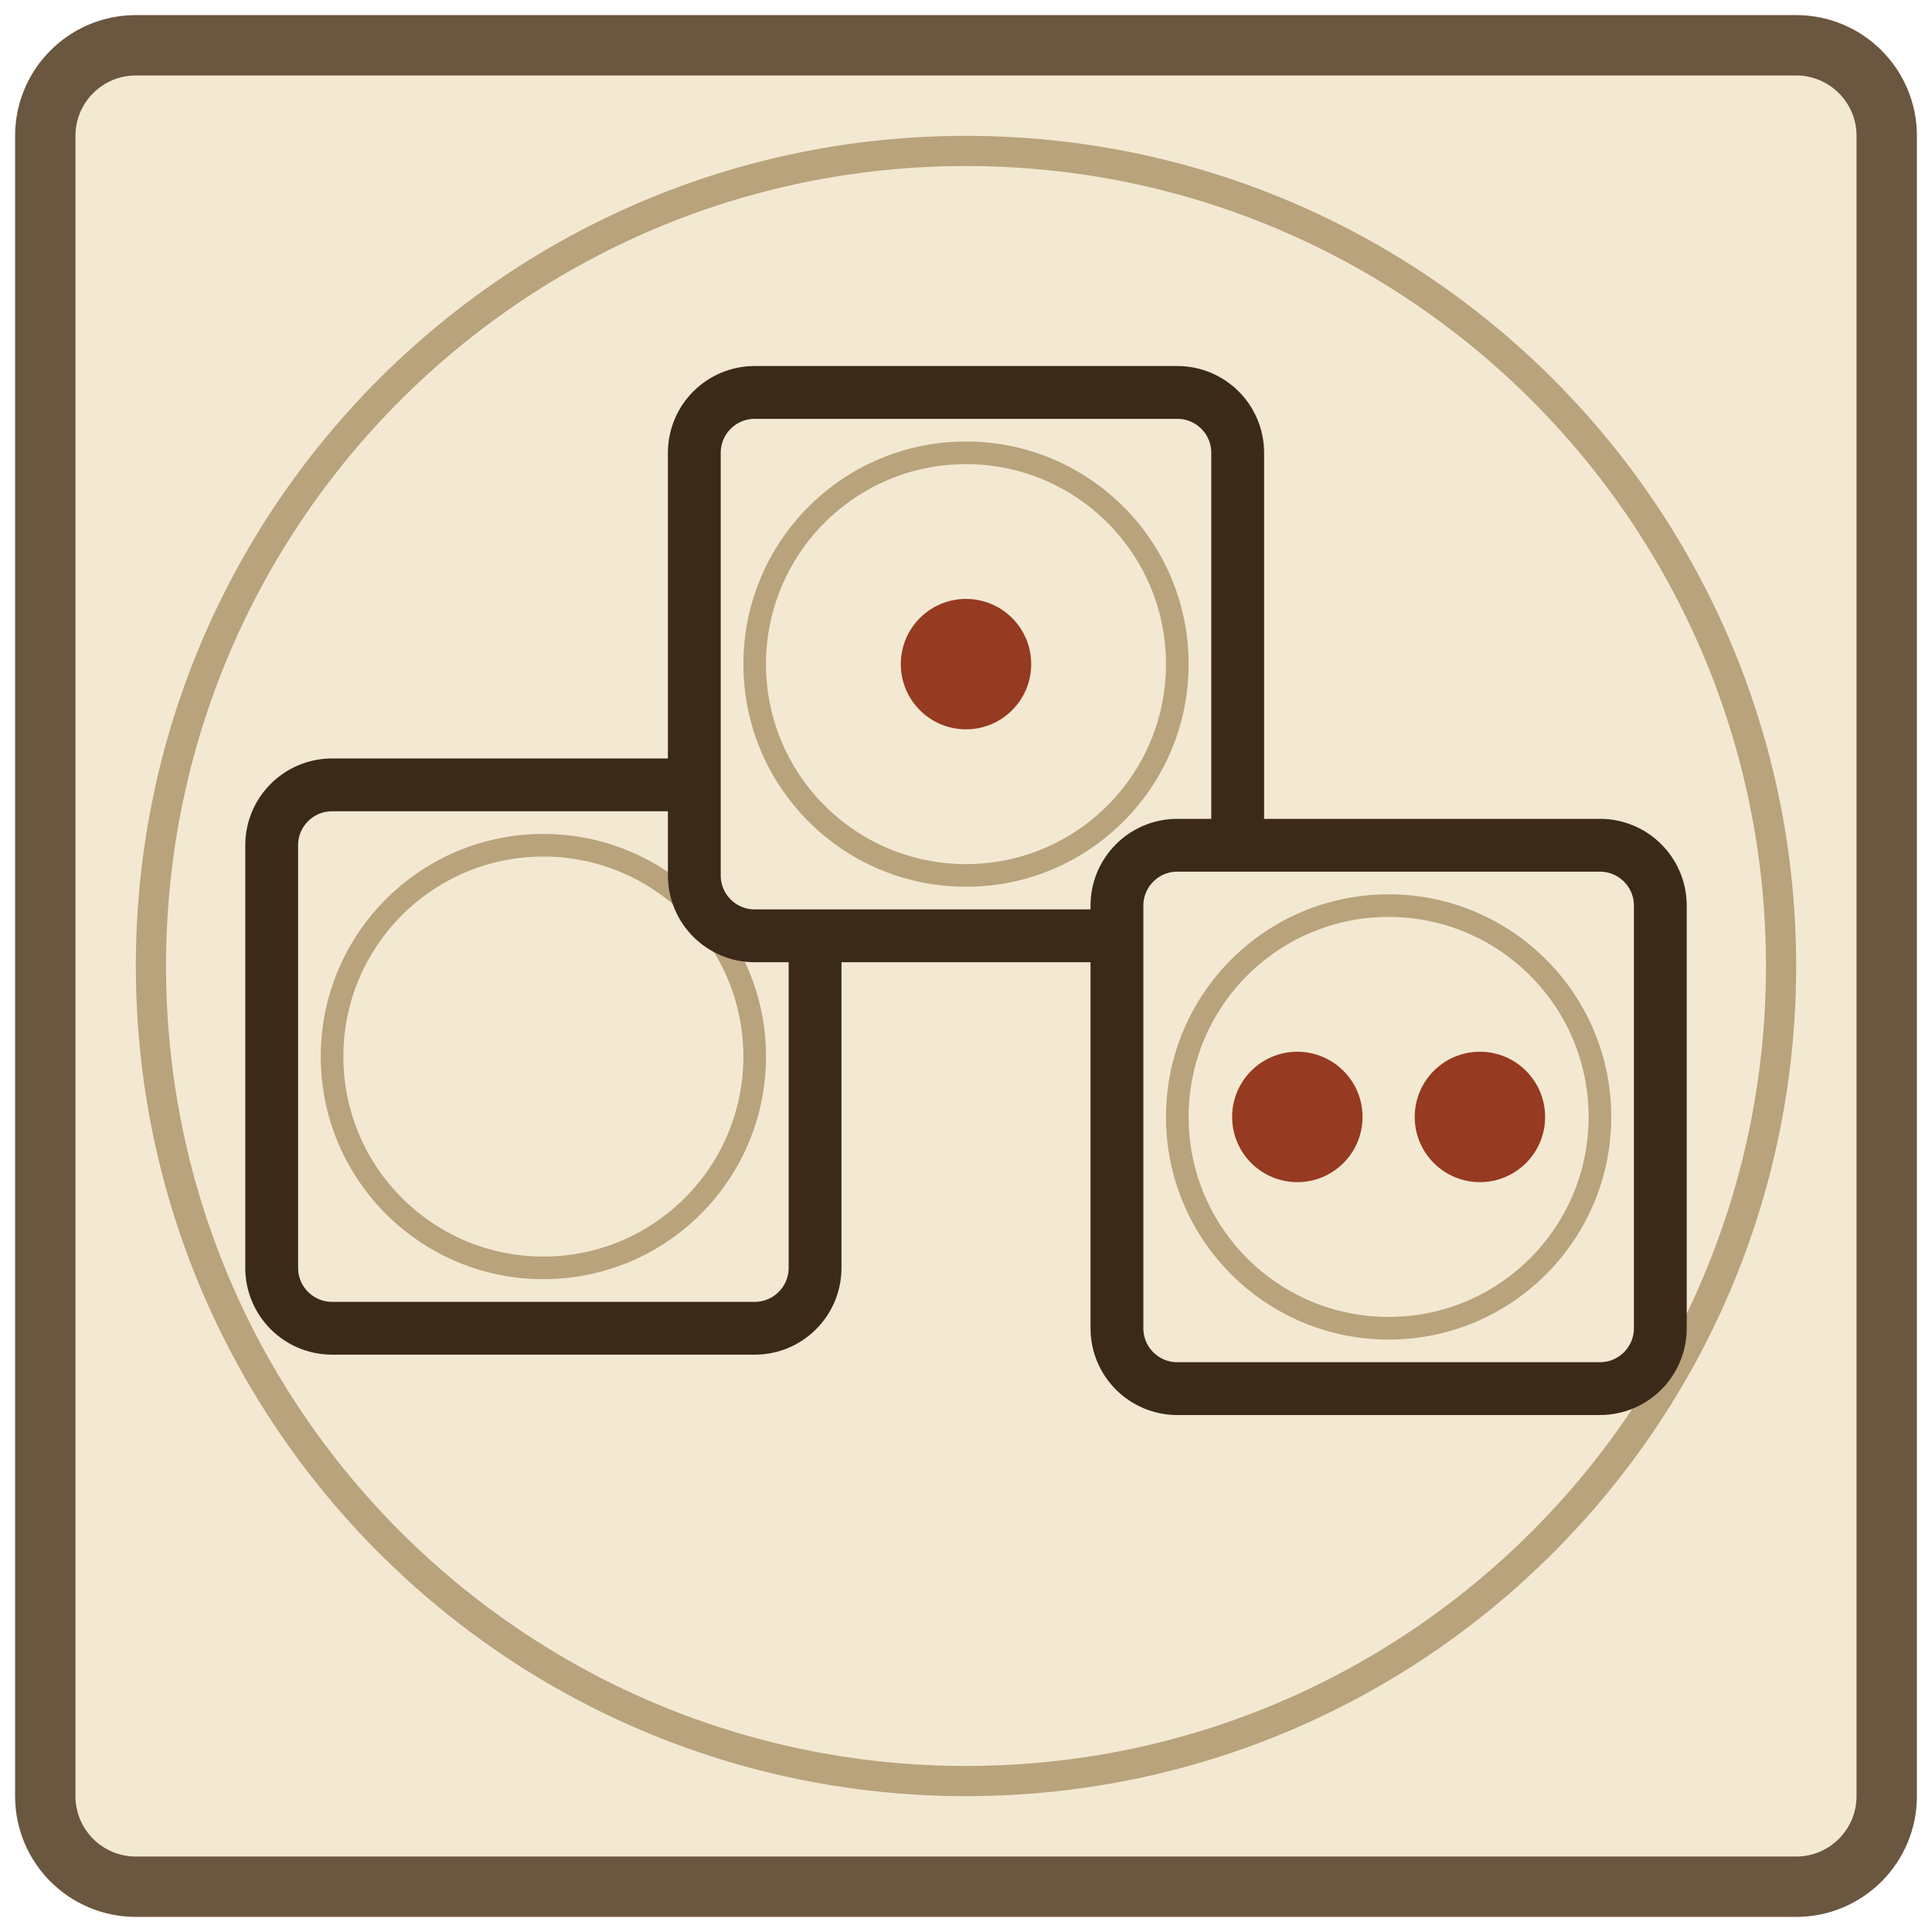
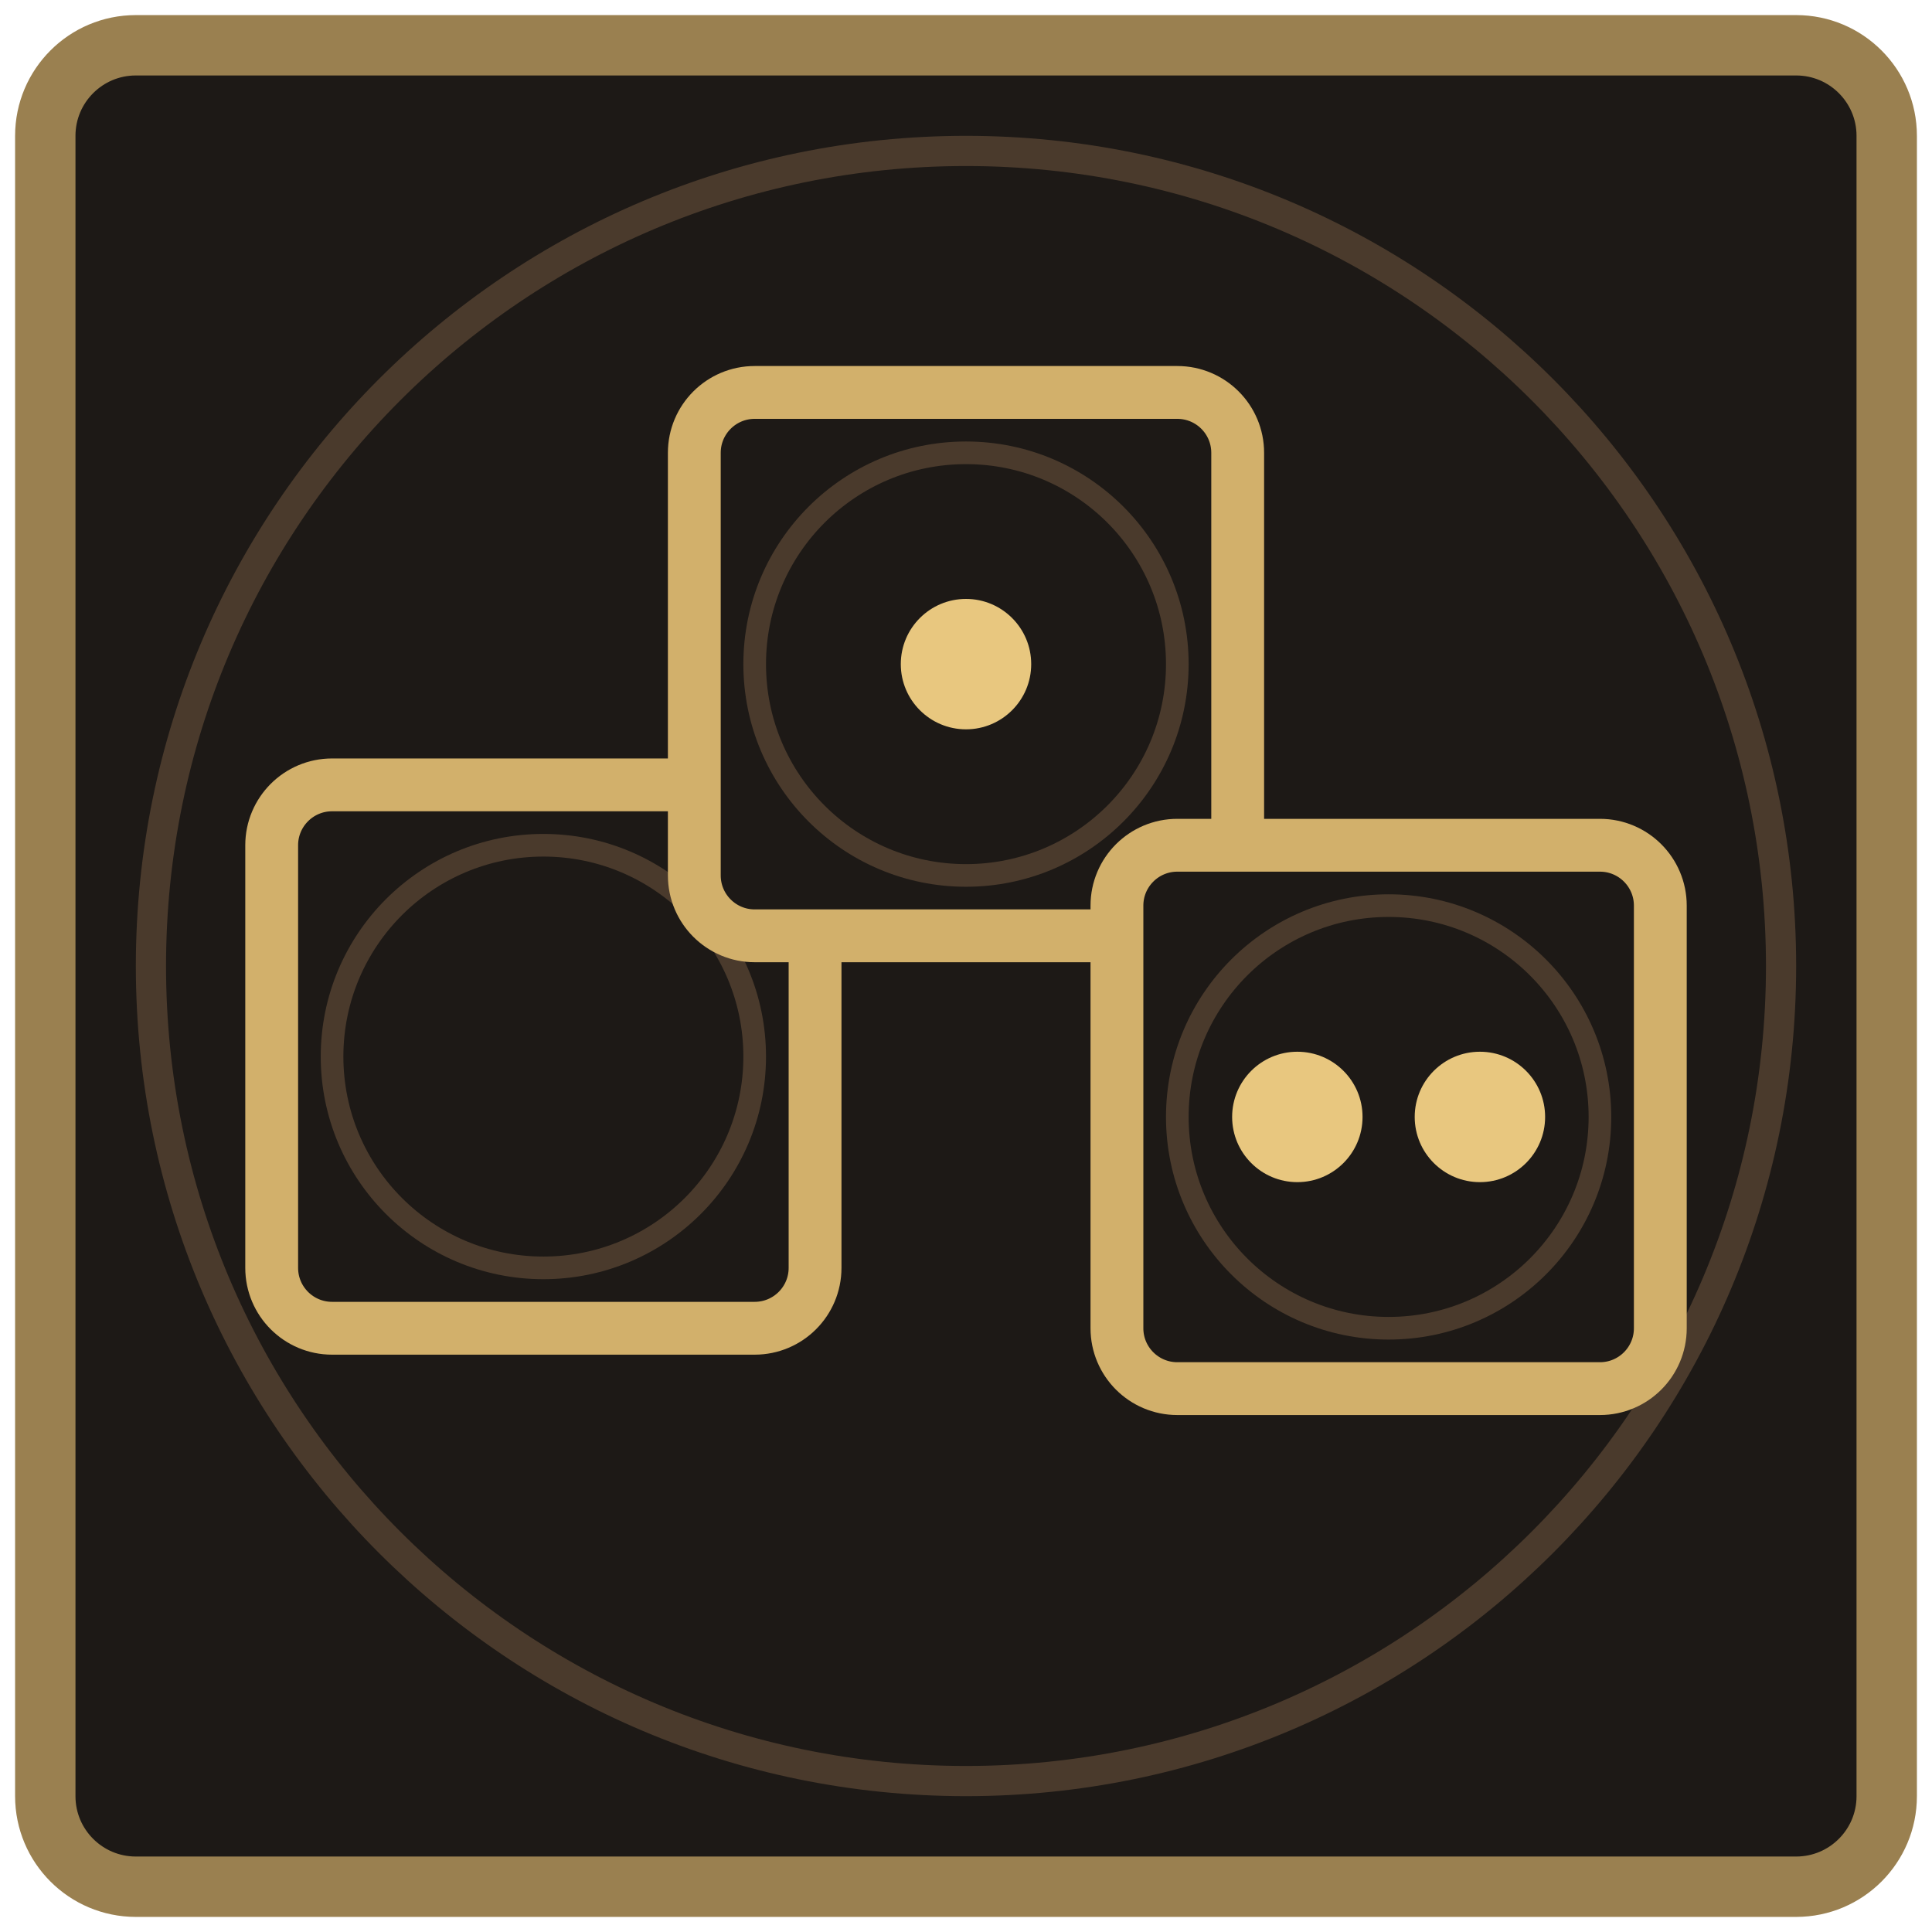
<svg xmlns="http://www.w3.org/2000/svg" viewBox="0 0 128 128" width="128" height="128" role="img" aria-label="Бросок кубиков">
-   <rect x="3" y="3" width="122" height="122" rx="6" fill="#F3E9D2" stroke="#6B5640" stroke-width="4" />
-   <circle cx="64" cy="64" r="54" fill="none" stroke="#B9A37C" stroke-width="2" />
-   <rect x="18" y="52" width="36" height="36" rx="4" fill="#F3E9D2" stroke="#3B2A1A" stroke-width="3.5" />
-   <circle cx="36.0" cy="70.0" r="14.0" fill="none" stroke="#B9A37C" stroke-width="1.5" />
-   <rect x="46" y="26" width="36" height="36" rx="4" fill="#F3E9D2" stroke="#3B2A1A" stroke-width="3.5" />
-   <circle cx="64.0" cy="44.0" r="14.0" fill="none" stroke="#B9A37C" stroke-width="1.5" />
-   <circle cx="64.0" cy="44.0" r="4.32" fill="#963A21" />
-   <rect x="74" y="56" width="36" height="36" rx="4" fill="#F3E9D2" stroke="#3B2A1A" stroke-width="3.5" />
-   <circle cx="92.0" cy="74.0" r="14.0" fill="none" stroke="#B9A37C" stroke-width="1.5" />
-   <circle cx="85.952" cy="74.0" r="4.32" fill="#963A21" />
-   <circle cx="98.048" cy="74.0" r="4.32" fill="#963A21" />
+   <rect x="3" y="3" width="122" height="122" rx="6" fill="#1D1916" stroke="#9A8050" stroke-width="4" />
+   <circle cx="64" cy="64" r="54" fill="none" stroke="#4A3A2C" stroke-width="2" />
+   <rect x="18" y="52" width="36" height="36" rx="4" fill="#1D1916" stroke="#D2B06B" stroke-width="3.5" />
+   <circle cx="36.0" cy="70.0" r="14.0" fill="none" stroke="#4A3A2C" stroke-width="1.5" />
+   <rect x="46" y="26" width="36" height="36" rx="4" fill="#1D1916" stroke="#D2B06B" stroke-width="3.5" />
+   <circle cx="64.0" cy="44.0" r="14.0" fill="none" stroke="#4A3A2C" stroke-width="1.5" />
+   <circle cx="64.0" cy="44.0" r="4.32" fill="#E8C77F" />
+   <rect x="74" y="56" width="36" height="36" rx="4" fill="#1D1916" stroke="#D2B06B" stroke-width="3.5" />
+   <circle cx="92.0" cy="74.0" r="14.0" fill="none" stroke="#4A3A2C" stroke-width="1.5" />
+   <circle cx="85.952" cy="74.0" r="4.32" fill="#E8C77F" />
+   <circle cx="98.048" cy="74.0" r="4.32" fill="#E8C77F" />
</svg>
